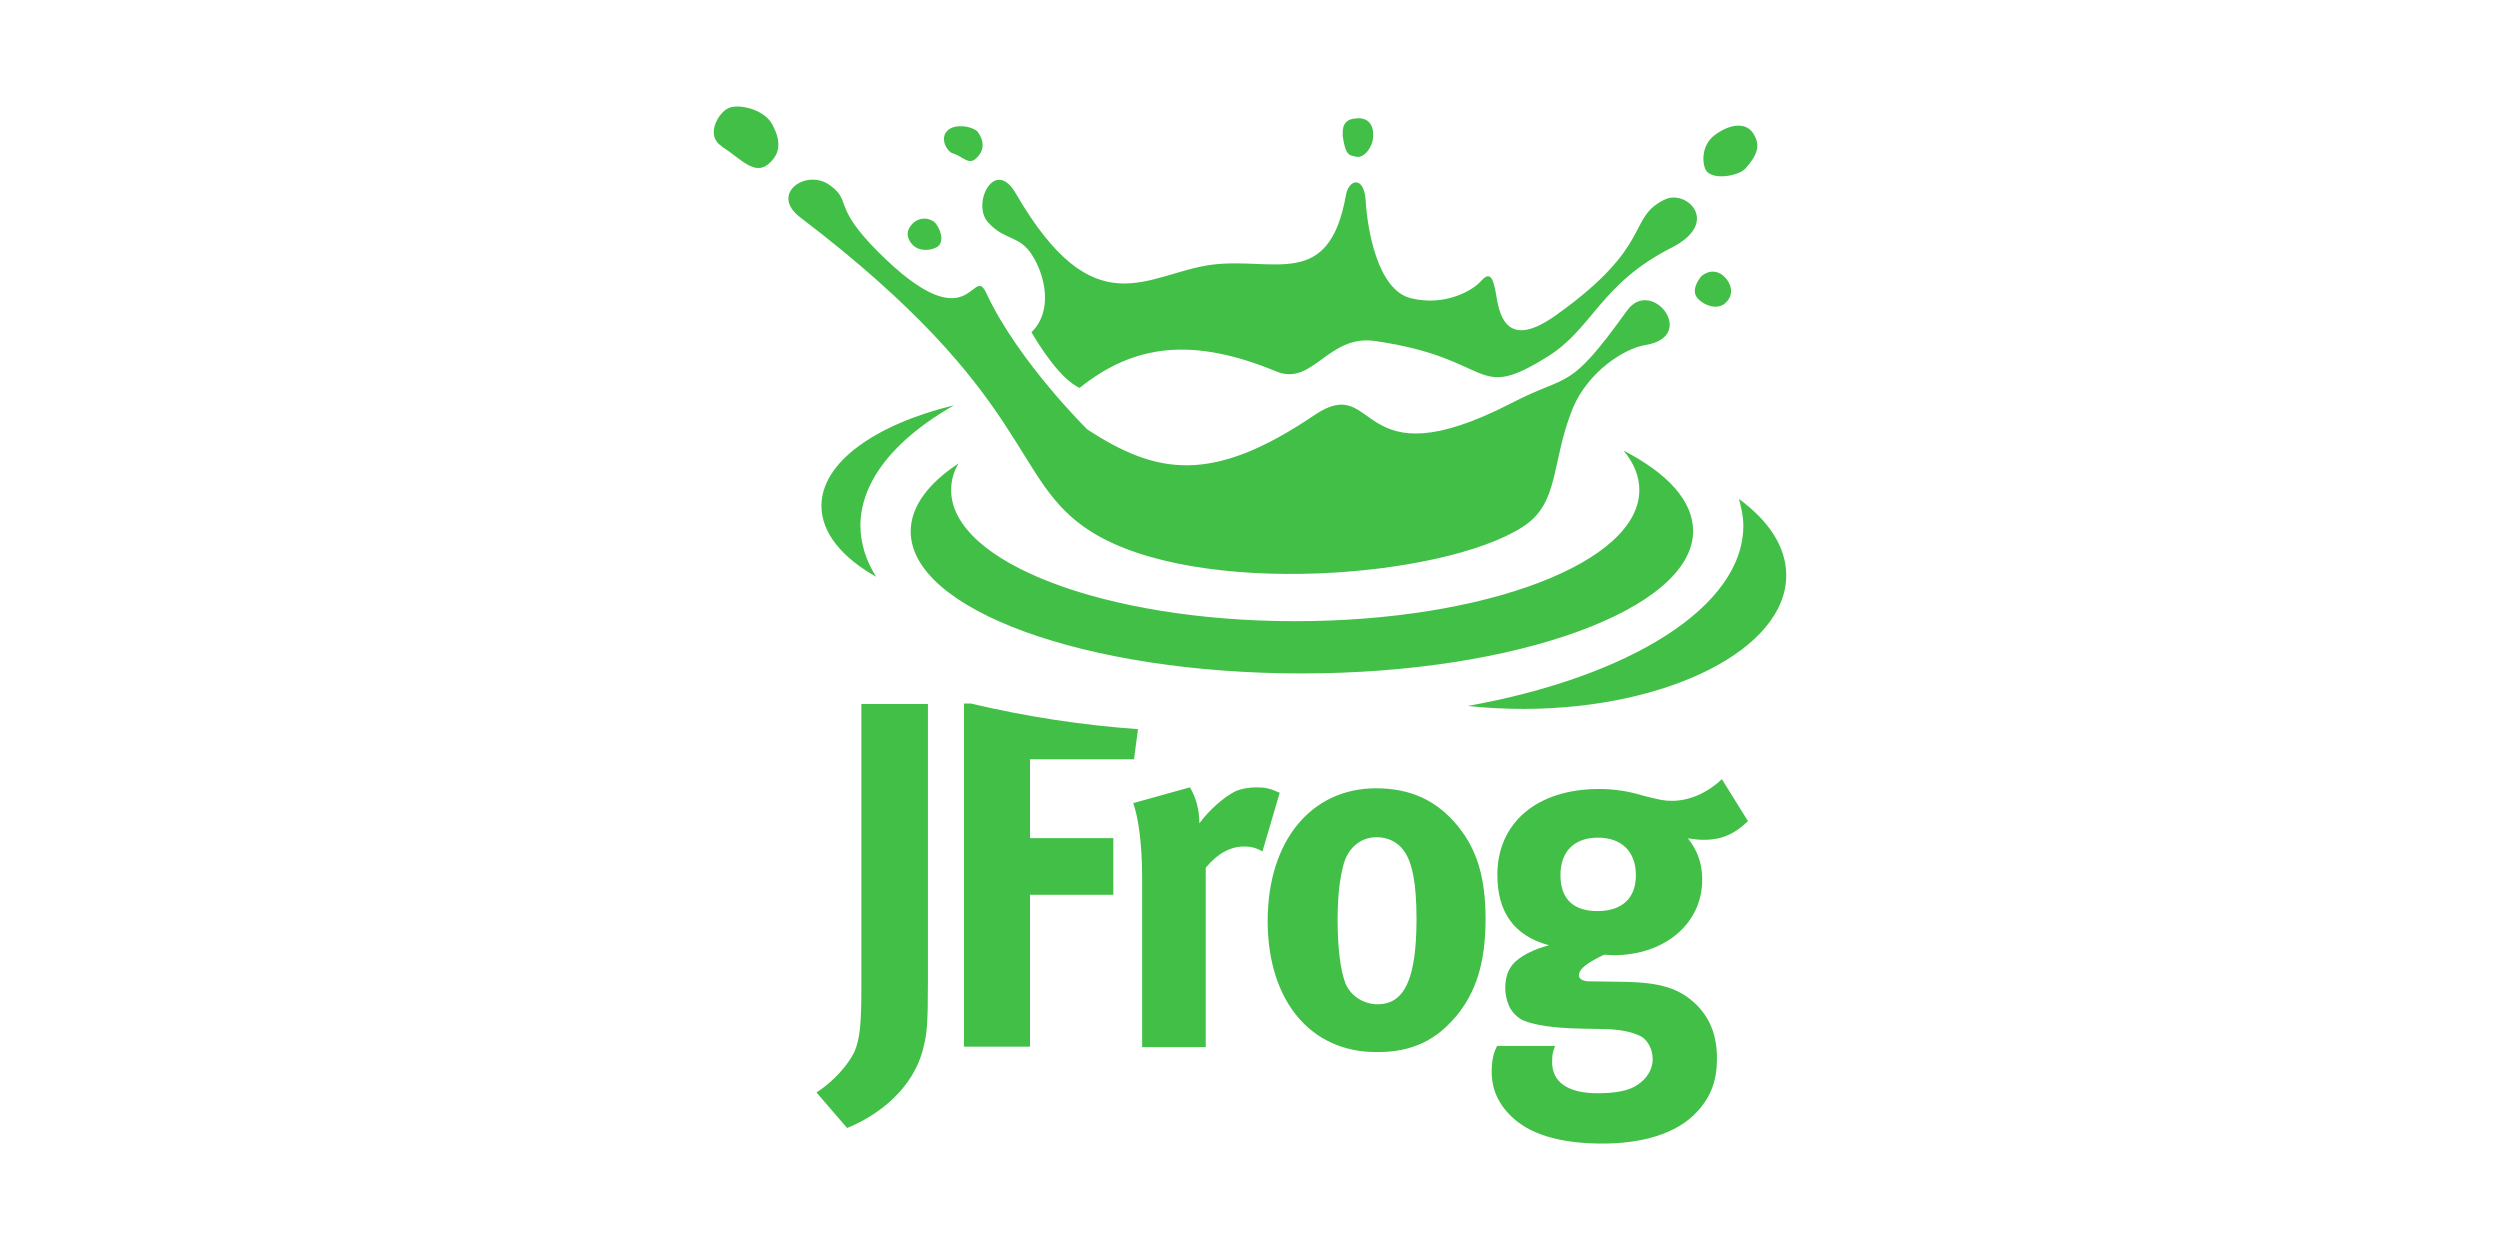
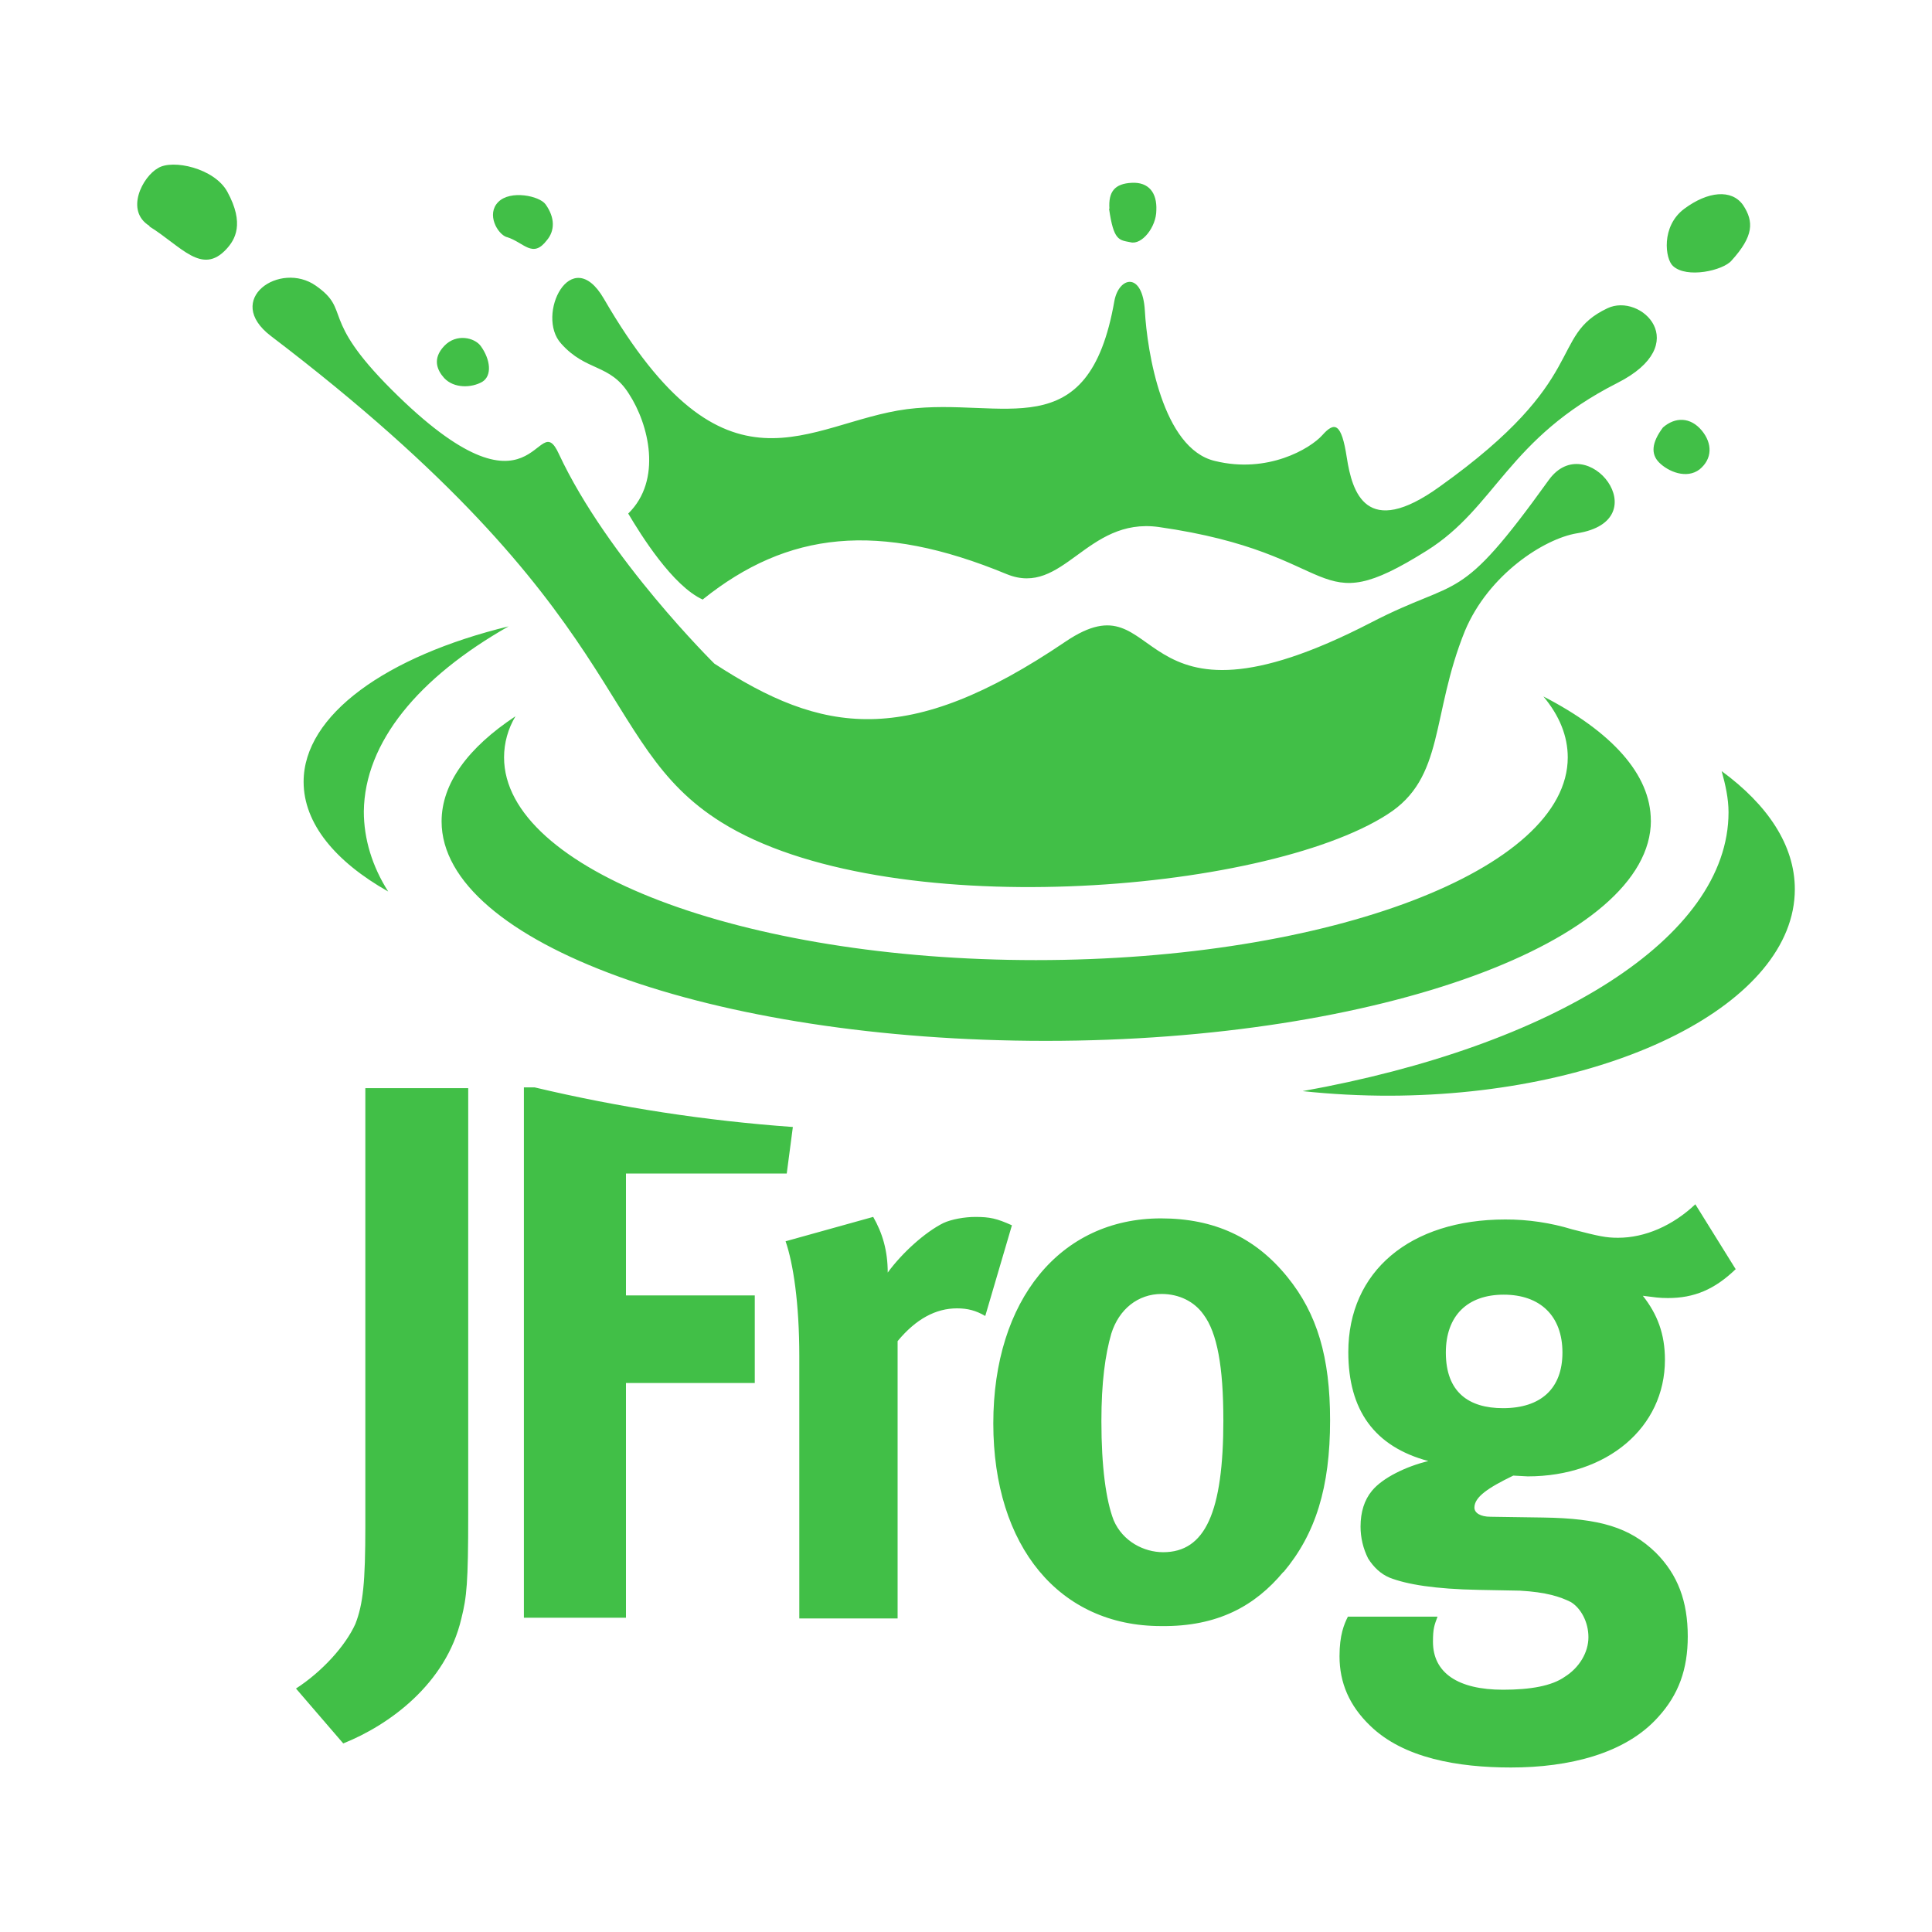
- <svg xmlns="http://www.w3.org/2000/svg" width="120" height="60">
-   <path d="M57.117 37.792l-2.72.757c.237.686.426 1.917.426 3.573v8.14h3.053V41.65c.568-.686 1.183-1.018 1.846-1.018.33 0 .592.07.876.237l.828-2.816c-.473-.213-.686-.26-1.136-.26-.33 0-.734.07-.994.19-.568.284-1.278.923-1.727 1.538 0-.686-.166-1.23-.45-1.727zM46.6 33.77h-.33v16.47h3.17v-7.29h4v-2.72h-4v-3.786h4.993l.19-1.444a50.36 50.36 0 0 1-8.022-1.231zm-7.407 18.67l1.467 1.704c1.42-.568 3.195-1.846 3.668-3.88.166-.663.213-1.09.213-3.242V33.793h-3.195v13.583c0 1.775-.07 2.437-.308 3.053-.308.686-1.04 1.49-1.846 2.01zm28.8-8.353c0 2.887-.568 4.118-1.87 4.118-.592 0-1.254-.33-1.538-.994-.237-.615-.38-1.656-.38-3.076 0-1.207.118-2.06.308-2.72.237-.757.828-1.23 1.562-1.23.544 0 1.018.237 1.302.64.426.568.615 1.633.615 3.266zm1.87 4.733c.994-1.183 1.444-2.627 1.444-4.71 0-1.964-.402-3.313-1.325-4.45-.994-1.23-2.272-1.822-3.928-1.822-3.124 0-5.206 2.532-5.206 6.366s2.06 6.295 5.206 6.295c1.775.024 2.934-.64 3.8-1.68zm8.66-6.815c0 1.112-.663 1.727-1.846 1.727-1.065 0-1.775-.497-1.775-1.727 0-1.136.663-1.798 1.798-1.798s1.822.663 1.822 1.798zm5.372-2.603L82.65 37.4c-.7.663-1.562 1.04-2.4 1.04-.38 0-.592-.047-1.42-.26a7.04 7.04 0 0 0-2.082-.308c-2.958 0-4.875 1.61-4.875 4.118 0 1.798.805 2.934 2.485 3.384-.686.166-1.42.52-1.75.923-.237.284-.355.663-.355 1.112a2.2 2.2 0 0 0 .237.994c.166.26.38.473.663.592.544.213 1.42.355 2.77.38l1.278.024c.828.047 1.254.19 1.585.355.308.19.544.615.544 1.09s-.284.947-.734 1.23c-.402.284-1.065.402-1.917.402-1.396 0-2.177-.52-2.177-1.49 0-.426.047-.52.142-.78H71.86c-.118.237-.26.568-.26 1.23 0 .828.308 1.538.947 2.153 1.04 1.018 2.745 1.302 4.378 1.302 1.798 0 3.55-.426 4.567-1.562.64-.7.923-1.49.923-2.508 0-1.09-.308-1.917-.994-2.603-.805-.78-1.727-1.065-3.502-1.09l-1.633-.024c-.308 0-.497-.118-.497-.284 0-.33.426-.615 1.207-.994l.45.024c2.46 0 4.26-1.514 4.26-3.62 0-.805-.237-1.42-.686-1.988.38.047.497.07.78.07.805 0 1.444-.26 2.106-.9zm-38.1-19.95c-3.786.923-6.366 2.745-6.366 4.827 0 1.302.994 2.485 2.627 3.408-.497-.78-.757-1.633-.757-2.485.024-2.153 1.704-4.165 4.496-5.75zm39.945 8.164c0-1.373-.852-2.627-2.272-3.668.118.426.213.852.213 1.278 0 3.905-5.466 7.265-13.228 8.66a25.21 25.21 0 0 0 2.721.142c6.934-.024 12.566-2.887 12.566-6.413zm-4.472-2.13c0-1.444-1.23-2.77-3.337-3.857.497.592.757 1.23.757 1.893 0 3.48-7.383 6.295-16.517 6.295-9.11 0-16.517-2.816-16.517-6.295a2.48 2.48 0 0 1 .355-1.278c-1.467.97-2.295 2.082-2.295 3.266 0 3.763 8.4 6.815 18.766 6.815s18.79-3.1 18.79-6.84zm-8.188-.19c-3.834 2.46-15.618 3.408-20.682.237-3.976-2.485-2.603-6.437-13.985-15.098-1.49-1.136.284-2.343 1.396-1.562s.095.97 2.343 3.218c4.543 4.543 4.496.45 5.206 2.01 1.514 3.242 4.827 6.508 4.827 6.508 3.337 2.177 5.987 2.65 10.91-.686 3.124-2.106 1.846 3.36 9.49-.592 2.792-1.444 2.674-.473 5.514-4.425 1.183-1.633 3.43 1.254.876 1.656-1.018.166-2.745 1.278-3.48 3.03-1.065 2.627-.615 4.567-2.414 5.703zm-21.25-6.673c-.947-.426-1.94-2.035-2.32-2.674 1.065-1.04.64-2.77.024-3.715-.592-.947-1.325-.686-2.106-1.562-.805-.876.308-3.147 1.325-1.396 3.8 6.555 6.318 3.834 9.418 3.43 2.982-.38 5.632 1.254 6.437-3.36.142-.757.876-.923.947.308.07 1.254.544 4.283 2.177 4.662 1.633.402 2.958-.38 3.337-.805s.592-.38.757.7c.166 1.065.592 2.556 2.887.9 4.71-3.36 3.36-4.662 5.206-5.537 1.04-.497 2.698 1.112.308 2.32-3.408 1.727-3.763 3.857-5.916 5.206-3.62 2.272-2.508.095-8.33-.734-2.248-.308-2.958 2.177-4.71 1.467-4-1.656-6.815-1.325-9.442.78zm12.613-12.14c.142.994.308.97.663 1.04.355.095.805-.473.805-.994.024-.544-.237-.876-.757-.852-.544.024-.734.284-.7.805zm17.51 1.775c.426.402 1.562.142 1.822-.166.686-.757.7-1.207.355-1.727-.355-.497-1.09-.426-1.822.118s-.592 1.562-.355 1.775zm-.308 5.017c-.355.473-.38.828-.118 1.09.284.284.852.52 1.254.213.402-.33.402-.805.07-1.207-.355-.426-.828-.426-1.207-.095zM45.734 7.36c.544.166.805.686 1.254.095.237-.284.26-.686-.047-1.112-.19-.26-1.09-.45-1.467-.07s-.024.994.26 1.09zm-11.098-.33c.994.615 1.633 1.538 2.4.7.26-.284.568-.78.024-1.775-.402-.734-1.704-1.018-2.153-.734-.473.26-1.04 1.325-.26 1.798zm9.158 4.71c.308.33.852.308 1.183.118.308-.19.26-.686-.047-1.112-.19-.26-.757-.402-1.136 0s-.213.757 0 .994z" fill="#41bf47" />
+ <svg xmlns="http://www.w3.org/2000/svg" width="92px" height="92px" viewBox="0 0 60 60" fill="none">
+   <path d="M27.117 37.792L24.397 38.549C24.634 39.235 24.823 40.466 24.823 42.122V50.262H27.876V41.65C28.444 40.964 29.059 40.632 29.722 40.632C30.052 40.632 30.314 40.702 30.598 40.869L31.426 38.053C30.953 37.84 30.74 37.793 30.29 37.793C29.96 37.793 29.556 37.863 29.296 37.983C28.728 38.267 28.018 38.906 27.569 39.521C27.569 38.835 27.403 38.291 27.119 37.794L27.117 37.792ZM16.6 33.77H16.27V50.24H19.44V42.95H23.44V40.23H19.44V36.444H24.433L24.623 35C21.92 34.806 19.238 34.395 16.601 33.769L16.6 33.77ZM9.193 52.44L10.66 54.144C12.08 53.576 13.855 52.298 14.328 50.264C14.494 49.601 14.541 49.174 14.541 47.022V33.793H11.346V47.376C11.346 49.151 11.276 49.813 11.038 50.429C10.73 51.115 9.998 51.919 9.192 52.439L9.193 52.44ZM37.993 44.087C37.993 46.974 37.425 48.205 36.123 48.205C35.531 48.205 34.869 47.875 34.585 47.211C34.348 46.596 34.205 45.555 34.205 44.135C34.205 42.928 34.323 42.075 34.513 41.415C34.75 40.658 35.341 40.185 36.075 40.185C36.619 40.185 37.093 40.422 37.377 40.825C37.803 41.393 37.992 42.458 37.992 44.091L37.993 44.087ZM39.863 48.82C40.857 47.637 41.307 46.193 41.307 44.11C41.307 42.146 40.905 40.797 39.982 39.66C38.988 38.43 37.71 37.838 36.054 37.838C32.93 37.838 30.848 40.37 30.848 44.204C30.848 48.038 32.908 50.499 36.054 50.499C37.829 50.523 38.988 49.859 39.854 48.819L39.863 48.82ZM48.523 42.005C48.523 43.117 47.86 43.732 46.677 43.732C45.612 43.732 44.902 43.235 44.902 42.005C44.902 40.869 45.565 40.207 46.7 40.207C47.835 40.207 48.523 40.87 48.523 42.005ZM53.895 39.402L52.65 37.4C51.95 38.063 51.088 38.44 50.25 38.44C49.87 38.44 49.658 38.393 48.83 38.18C48.155 37.974 47.453 37.87 46.748 37.872C43.79 37.872 41.873 39.482 41.873 41.99C41.873 43.788 42.678 44.924 44.358 45.374C43.672 45.54 42.938 45.894 42.608 46.297C42.371 46.581 42.253 46.96 42.253 47.409C42.253 47.754 42.334 48.095 42.49 48.403C42.656 48.663 42.87 48.876 43.153 48.995C43.697 49.208 44.573 49.35 45.923 49.375L47.201 49.399C48.029 49.446 48.455 49.589 48.786 49.754C49.094 49.944 49.33 50.369 49.33 50.844C49.33 51.319 49.046 51.791 48.596 52.074C48.194 52.358 47.531 52.476 46.679 52.476C45.283 52.476 44.502 51.956 44.502 50.986C44.502 50.56 44.549 50.466 44.644 50.206H41.86C41.742 50.443 41.6 50.774 41.6 51.436C41.6 52.264 41.908 52.974 42.547 53.589C43.587 54.607 45.292 54.891 46.925 54.891C48.723 54.891 50.475 54.465 51.492 53.329C52.132 52.629 52.415 51.839 52.415 50.821C52.415 49.731 52.107 48.904 51.421 48.218C50.616 47.438 49.694 47.153 47.919 47.128L46.286 47.104C45.978 47.104 45.789 46.986 45.789 46.82C45.789 46.49 46.215 46.205 46.996 45.826L47.446 45.85C49.906 45.85 51.706 44.336 51.706 42.23C51.706 41.425 51.469 40.81 51.02 40.242C51.4 40.289 51.517 40.312 51.8 40.312C52.605 40.312 53.244 40.052 53.906 39.412L53.895 39.402ZM15.795 19.452C12.009 20.375 9.429 22.197 9.429 24.279C9.429 25.581 10.423 26.764 12.056 27.687C11.559 26.907 11.299 26.054 11.299 25.202C11.323 23.049 13.003 21.037 15.795 19.452ZM55.74 27.616C55.74 26.243 54.888 24.989 53.468 23.948C53.586 24.374 53.681 24.8 53.681 25.226C53.681 29.131 48.215 32.491 40.453 33.886C41.357 33.982 42.265 34.03 43.174 34.028C50.108 34.004 55.74 31.142 55.74 27.616ZM51.268 25.486C51.268 24.042 50.038 22.716 47.931 21.629C48.428 22.221 48.688 22.859 48.688 23.522C48.688 27.002 41.305 29.817 32.171 29.817C23.061 29.817 15.654 27.001 15.654 23.522C15.654 23.072 15.777 22.63 16.009 22.244C14.542 23.214 13.714 24.326 13.714 25.51C13.714 29.273 22.114 32.325 32.48 32.325C42.846 32.325 51.27 29.225 51.27 25.485L51.268 25.486ZM43.08 25.296C39.246 27.756 27.462 28.704 22.398 25.533C18.422 23.048 19.795 19.096 8.413 10.435C6.923 9.299 8.697 8.092 9.809 8.873C10.921 9.654 9.904 9.843 12.152 12.091C16.695 16.634 16.648 12.541 17.358 14.101C18.872 17.343 22.185 20.609 22.185 20.609C25.522 22.786 28.172 23.259 33.095 19.923C36.219 17.817 34.941 23.283 42.585 19.331C45.377 17.887 45.259 18.858 48.099 14.906C49.282 13.273 51.529 16.16 48.975 16.562C47.957 16.728 46.23 17.84 45.495 19.592C44.43 22.219 44.88 24.159 43.081 25.295L43.08 25.296ZM21.83 18.623C20.883 18.197 19.89 16.588 19.51 15.949C20.575 14.909 20.15 13.179 19.534 12.234C18.942 11.287 18.209 11.548 17.428 10.672C16.623 9.796 17.736 7.525 18.753 9.276C22.553 15.831 25.071 13.11 28.171 12.706C31.153 12.326 33.803 13.96 34.608 9.346C34.75 8.589 35.484 8.423 35.555 9.654C35.625 10.908 36.099 13.937 37.732 14.316C39.365 14.718 40.69 13.936 41.069 13.511C41.448 13.086 41.661 13.131 41.826 14.211C41.992 15.276 42.418 16.767 44.713 15.111C49.423 11.751 48.073 10.449 49.919 9.574C50.959 9.077 52.617 10.686 50.227 11.894C46.819 13.621 46.464 15.751 44.311 17.1C40.691 19.372 41.803 17.195 35.981 16.366C33.733 16.058 33.023 18.543 31.271 17.833C27.271 16.177 24.456 16.508 21.829 18.613L21.83 18.623ZM34.443 6.483C34.585 7.477 34.751 7.453 35.106 7.523C35.461 7.618 35.911 7.05 35.911 6.529C35.935 5.985 35.674 5.653 35.154 5.677C34.61 5.701 34.42 5.961 34.454 6.482L34.443 6.483ZM51.953 8.258C52.379 8.66 53.515 8.4 53.775 8.092C54.461 7.335 54.475 6.885 54.13 6.365C53.775 5.868 53.04 5.939 52.308 6.483C51.576 7.027 51.716 8.045 51.953 8.258ZM51.645 13.275C51.29 13.748 51.265 14.103 51.527 14.365C51.811 14.649 52.379 14.885 52.781 14.578C53.183 14.248 53.183 13.773 52.851 13.371C52.496 12.945 52.023 12.945 51.644 13.276L51.645 13.275ZM15.734 7.36C16.278 7.526 16.539 8.046 16.988 7.455C17.225 7.171 17.248 6.769 16.941 6.343C16.751 6.083 15.851 5.893 15.474 6.273C15.097 6.653 15.45 7.267 15.734 7.363V7.36ZM4.636 7.03C5.63 7.645 6.269 8.568 7.036 7.73C7.296 7.446 7.604 6.95 7.06 5.955C6.658 5.221 5.356 4.937 4.907 5.221C4.434 5.481 3.867 6.546 4.647 7.019L4.636 7.03ZM13.794 11.74C14.102 12.07 14.646 12.048 14.977 11.858C15.285 11.668 15.237 11.172 14.93 10.746C14.74 10.486 14.173 10.344 13.794 10.746C13.415 11.148 13.581 11.503 13.794 11.74Z" fill="#41BF47" />
</svg>
